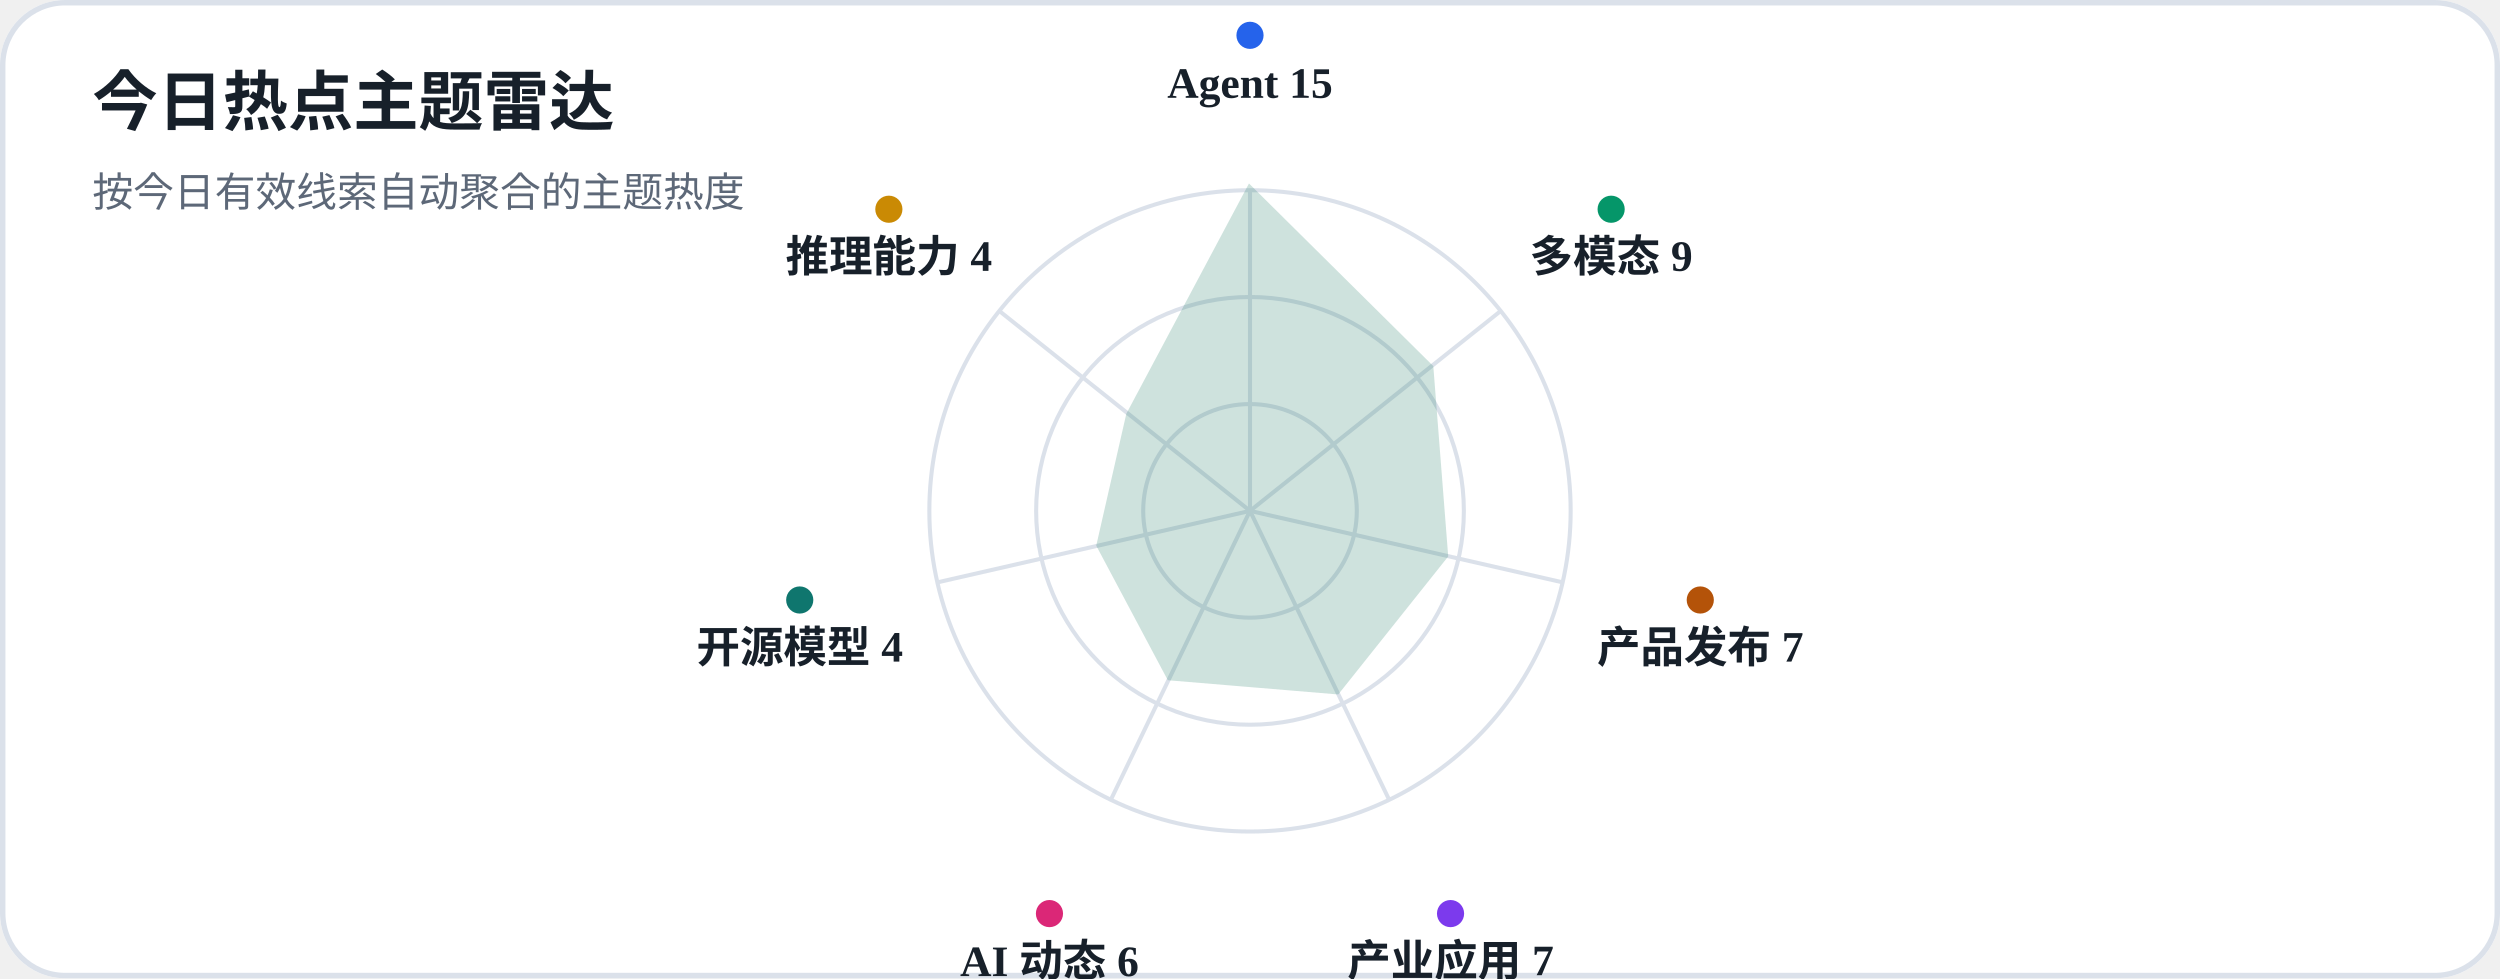
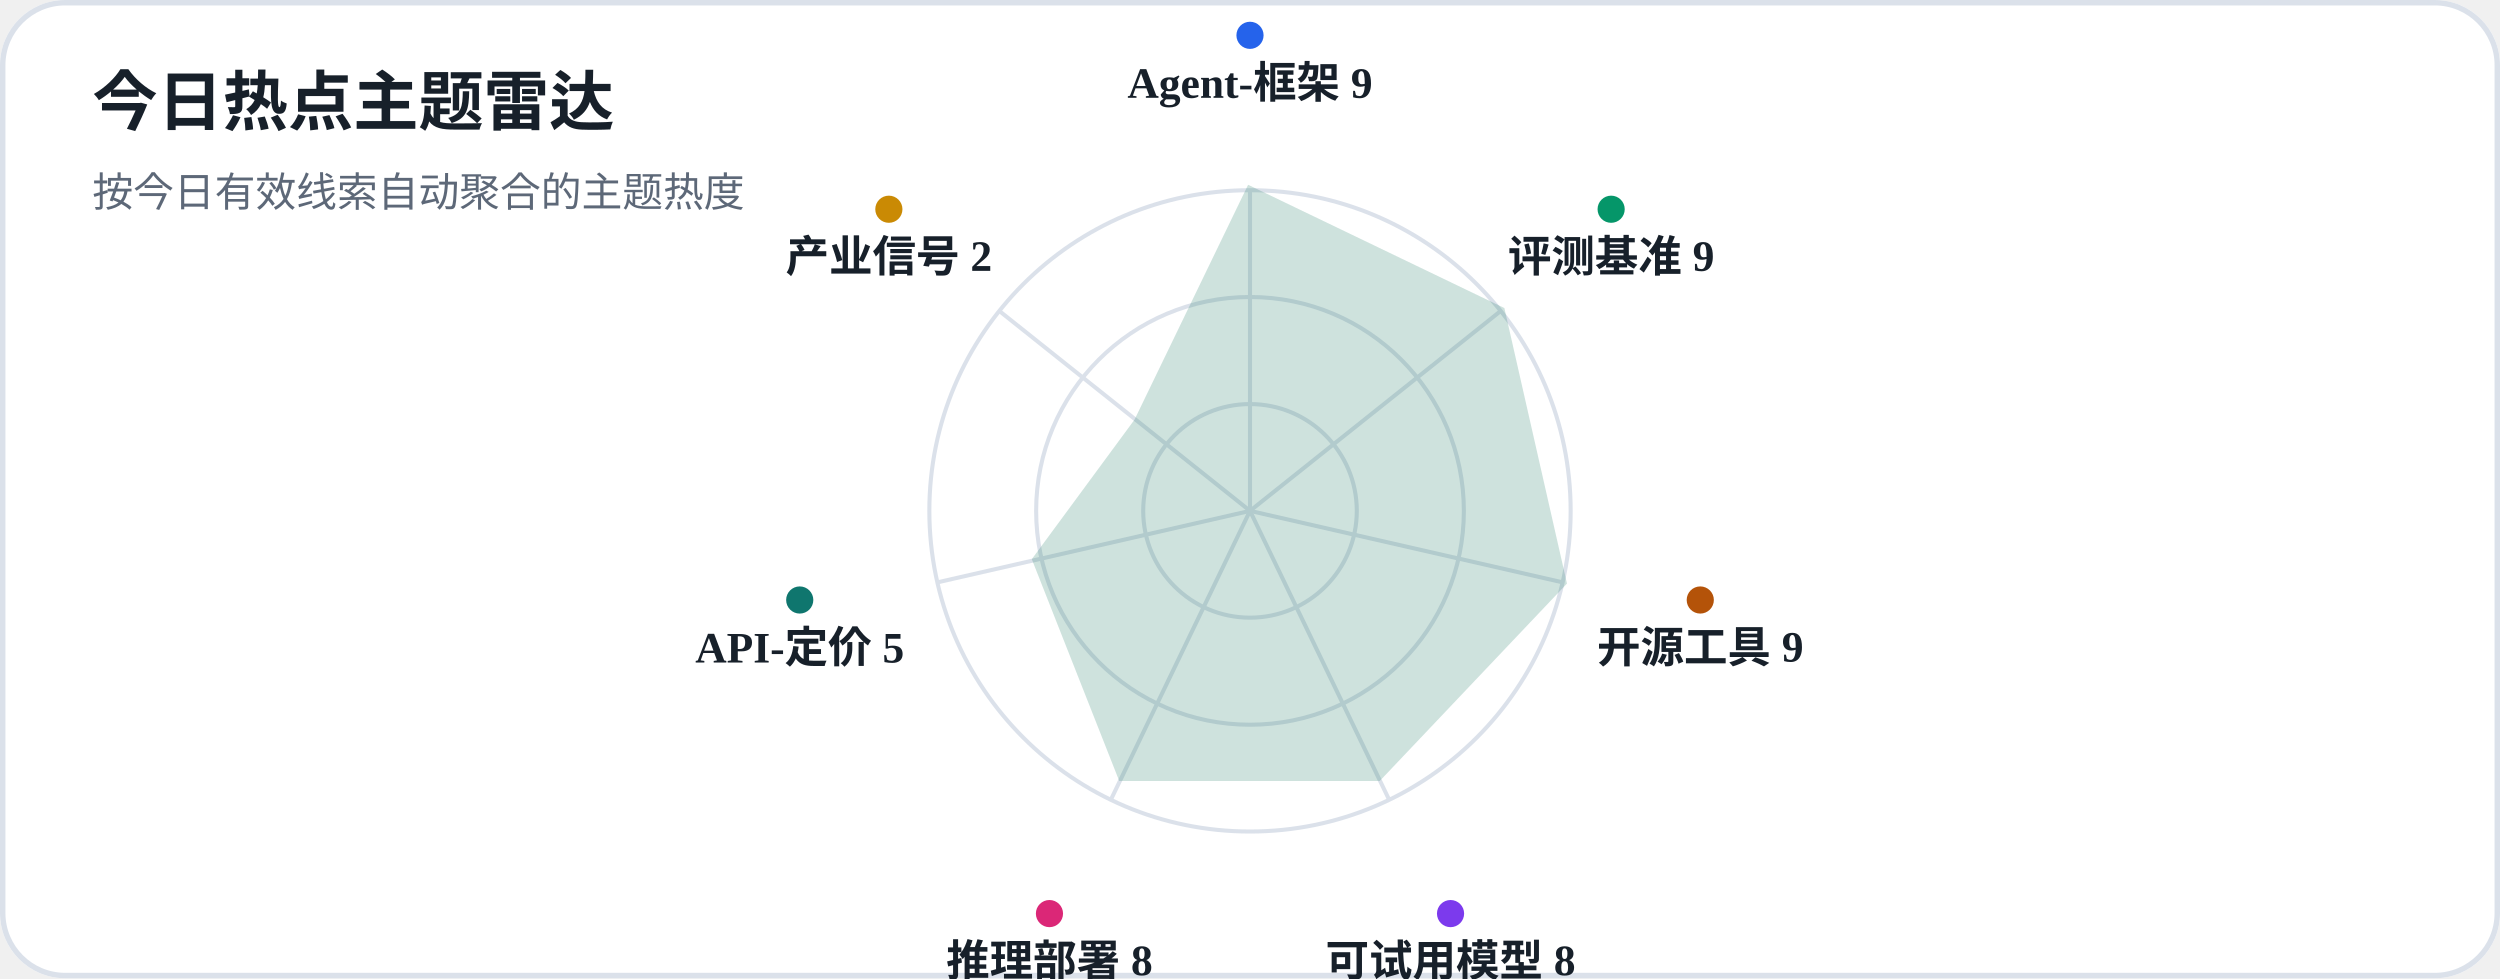
<svg xmlns="http://www.w3.org/2000/svg" width="920" height="360" viewBox="0 0 920 360" role="img" aria-label="今日热点主题雷达">
  <rect width="920" height="360" rx="24" fill="#ffffff" />
  <rect x="1" y="1" width="918" height="358" rx="23" fill="none" stroke="#dbe1ea" stroke-width="2" />
  <text x="34" y="46" font-size="24" font-weight="780" fill="#17202a">今日热点主题雷达</text>
  <text x="34" y="76" font-size="15" fill="#5d6878">按今日有效线索自动聚合的主题热度</text>
  <circle cx="460" cy="188" r="118" fill="none" stroke="#dbe1ea" stroke-width="1.5" />
  <circle cx="460" cy="188" r="78.7" fill="none" stroke="#dbe1ea" stroke-width="1.5" />
  <circle cx="460" cy="188" r="39.3" fill="none" stroke="#dbe1ea" stroke-width="1.5" />
  <line x1="460" y1="188" x2="460.0" y2="70.0" stroke="#dbe1ea" stroke-width="1.5" />
  <line x1="460" y1="188" x2="552.3" y2="114.4" stroke="#dbe1ea" stroke-width="1.5" />
  <line x1="460" y1="188" x2="575.0" y2="214.3" stroke="#dbe1ea" stroke-width="1.5" />
  <line x1="460" y1="188" x2="511.2" y2="294.3" stroke="#dbe1ea" stroke-width="1.5" />
  <line x1="460" y1="188" x2="408.8" y2="294.3" stroke="#dbe1ea" stroke-width="1.5" />
  <line x1="460" y1="188" x2="345.0" y2="214.3" stroke="#dbe1ea" stroke-width="1.5" />
  <line x1="460" y1="188" x2="367.7" y2="114.4" stroke="#dbe1ea" stroke-width="1.5" />
-   <polygon points="460.0,70.0 526.0,135.4 531.4,204.3 491.8,254.0 430.7,248.9 405.0,200.6 415.9,152.8" fill="#1f7a63" opacity="0.22" stroke="#1f7a63" stroke-width="3" />
+   <polygon points="460.0,70.0 552.3,114.4 575.0,214.3 507.1,285.9 412.9,285.9 381.4,206.0 418.8,155.2" fill="#1f7a63" opacity="0.22" stroke="#1f7a63" stroke-width="3" />
  <g>
    <circle cx="460.0" cy="13.0" r="5" fill="#2563eb" />
-     <text x="460.0" y="36.0" text-anchor="middle" font-size="16" font-weight="650" fill="#17202a">Agent 15</text>
+     <text x="460.0" y="36.0" text-anchor="middle" font-size="16" font-weight="650" fill="#17202a">Agent-框架 9</text>
  </g>
  <g>
    <circle cx="592.9" cy="77.0" r="5" fill="#059669" />
-     <text x="592.9" y="100.0" text-anchor="middle" font-size="16" font-weight="650" fill="#17202a">多模态 9</text>
+     <text x="592.9" y="100.0" text-anchor="middle" font-size="16" font-weight="650" fill="#17202a">评测基准 9</text>
  </g>
  <g>
    <circle cx="625.7" cy="220.8" r="5" fill="#b45309" />
-     <text x="625.7" y="243.8" text-anchor="middle" font-size="16" font-weight="650" fill="#17202a">产品发布 7</text>
+     <text x="625.7" y="243.8" text-anchor="middle" font-size="16" font-weight="650" fill="#17202a">开源工具 9</text>
  </g>
  <g>
    <circle cx="533.8" cy="336.2" r="5" fill="#7c3aed" />
-     <text x="533.8" y="359.2" text-anchor="middle" font-size="16" font-weight="650" fill="#17202a">产业应用 7</text>
+     <text x="533.8" y="359.2" text-anchor="middle" font-size="16" font-weight="650" fill="#17202a">可试用模型 8</text>
  </g>
  <g>
    <circle cx="386.2" cy="336.2" r="5" fill="#db2777" />
-     <text x="386.2" y="359.2" text-anchor="middle" font-size="16" font-weight="650" fill="#17202a">AI 动态 6</text>
+     <text x="386.2" y="359.2" text-anchor="middle" font-size="16" font-weight="650" fill="#17202a">推理部署 8</text>
  </g>
  <g>
    <circle cx="294.3" cy="220.8" r="5" fill="#0f766e" />
-     <text x="294.3" y="243.8" text-anchor="middle" font-size="16" font-weight="650" fill="#17202a">开源模型 4</text>
+     <text x="294.3" y="243.8" text-anchor="middle" font-size="16" font-weight="650" fill="#17202a">API-定价 5</text>
  </g>
  <g>
    <circle cx="327.1" cy="77.0" r="5" fill="#ca8a04" />
-     <text x="327.1" y="100.0" text-anchor="middle" font-size="16" font-weight="650" fill="#17202a">推理能力 4</text>
+     <text x="327.1" y="100.0" text-anchor="middle" font-size="16" font-weight="650" fill="#17202a">产业信号 2</text>
  </g>
</svg>
